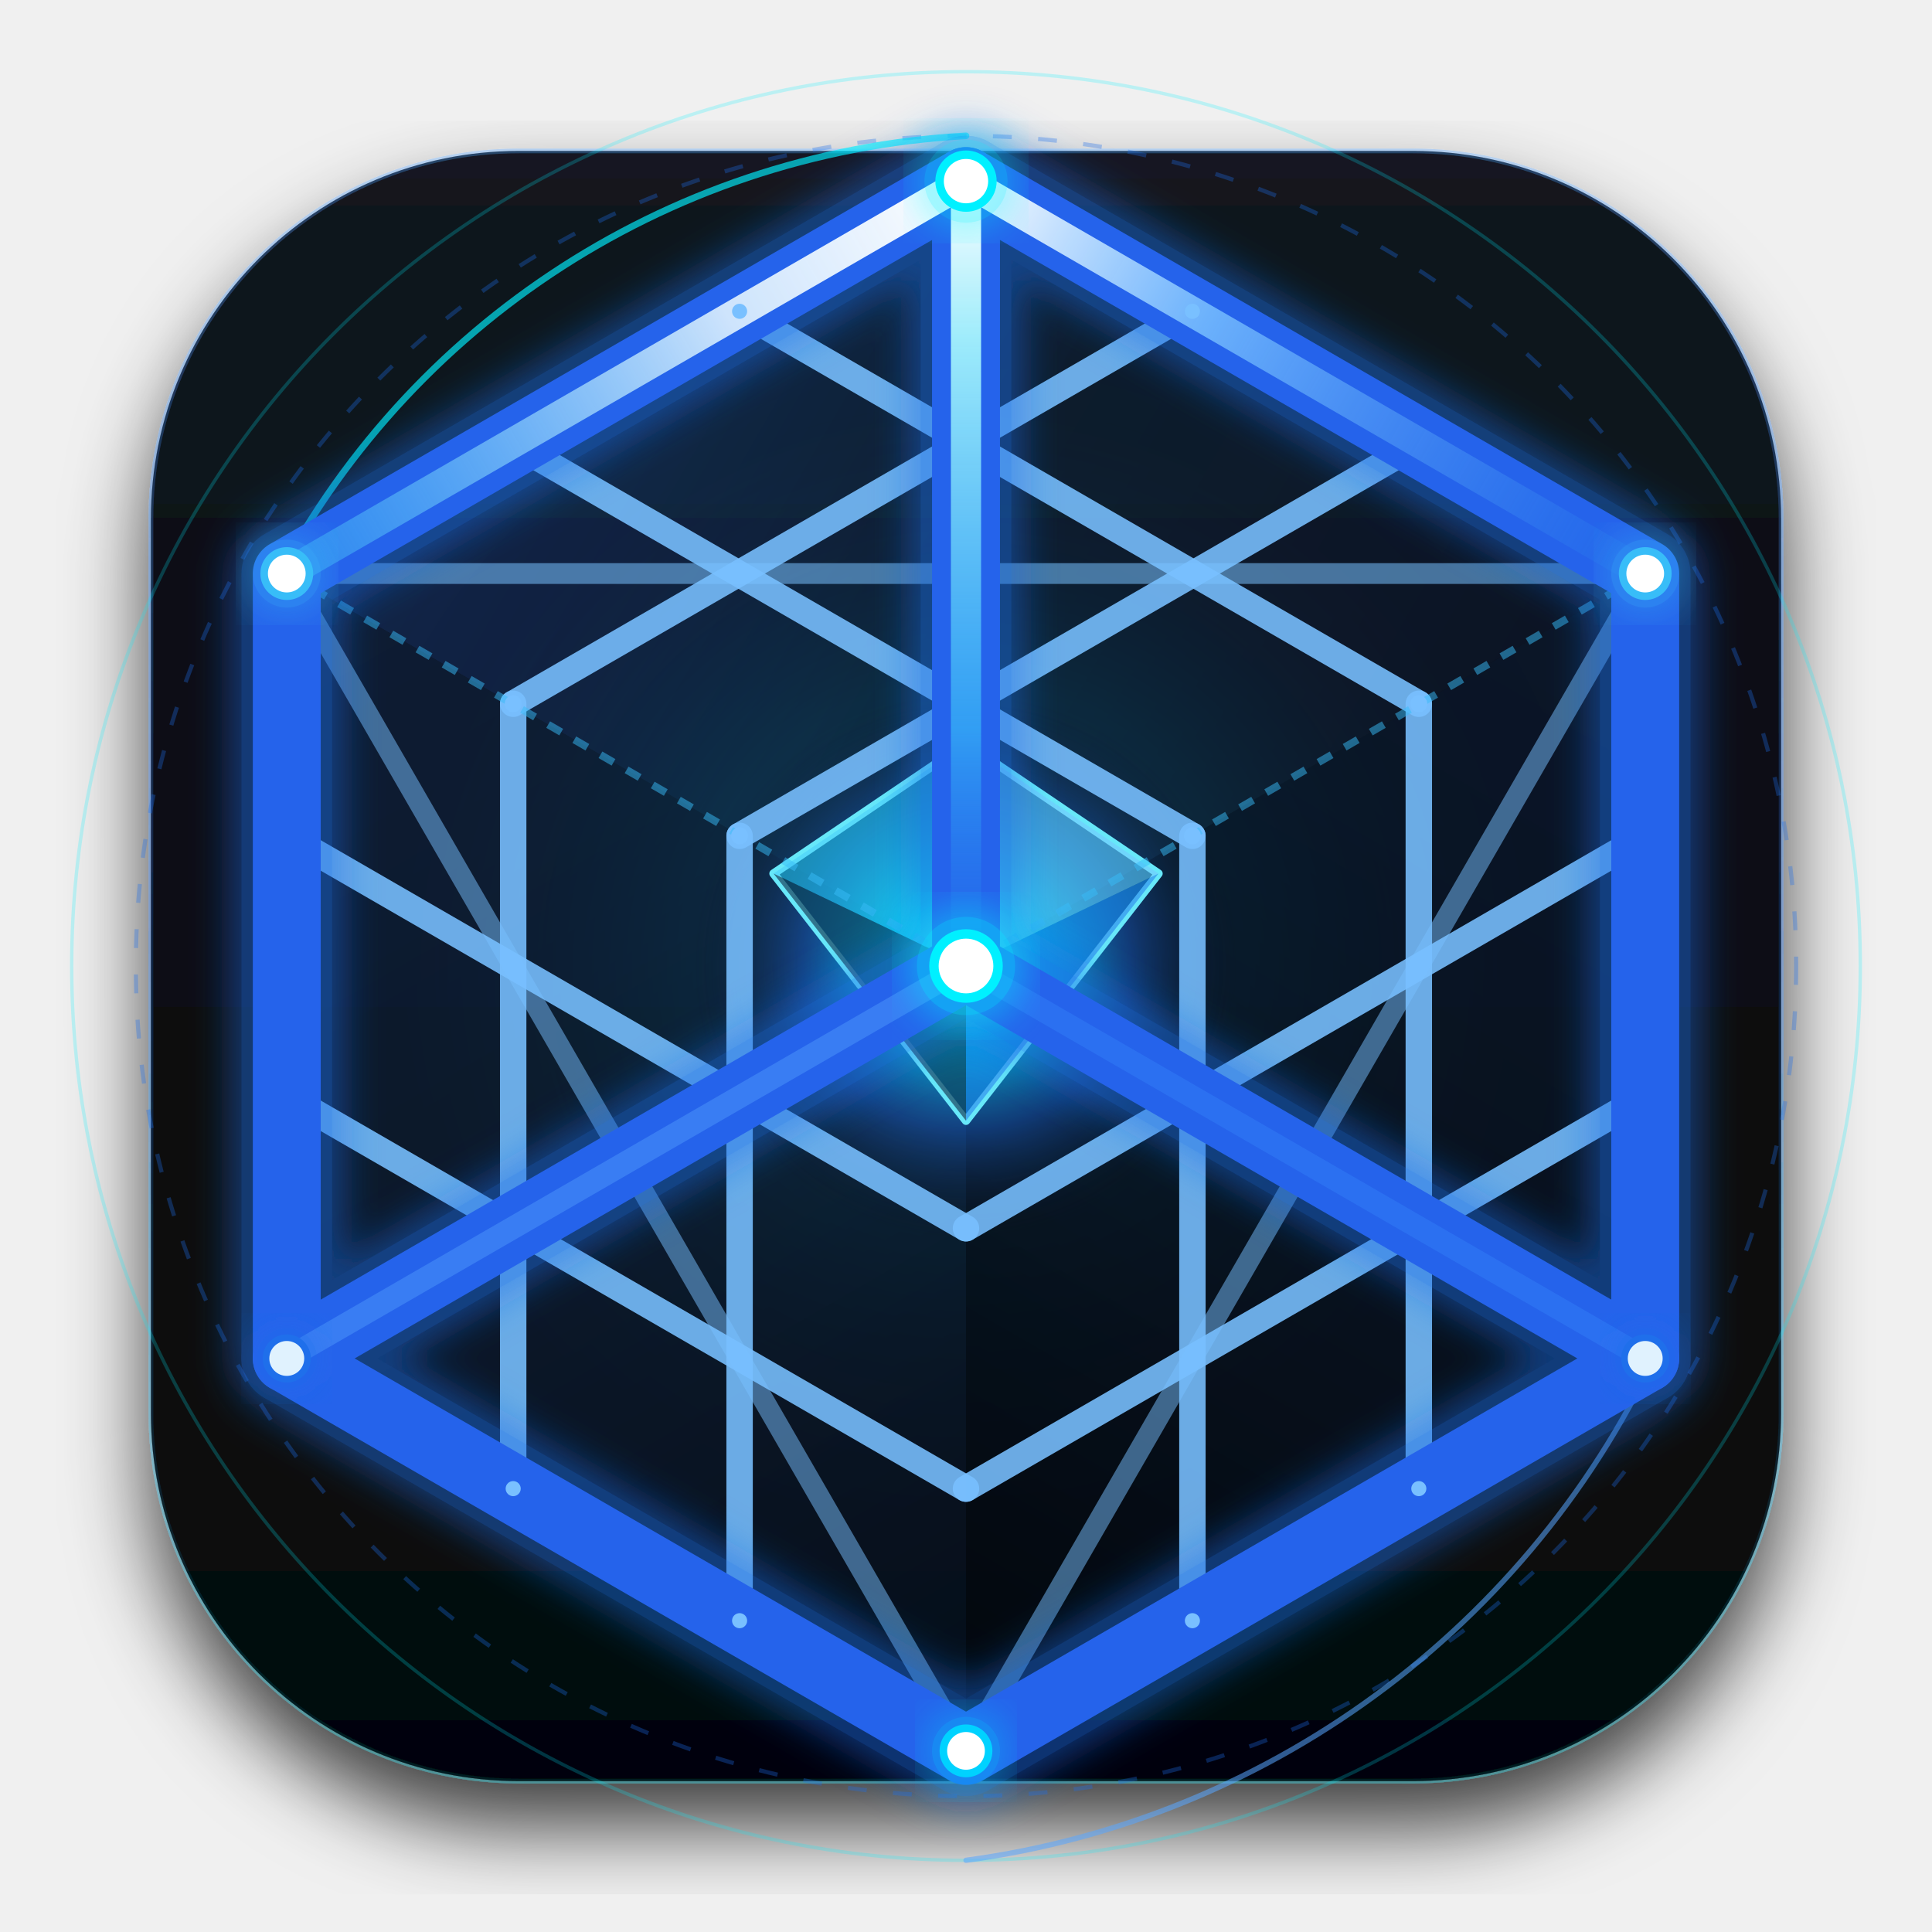
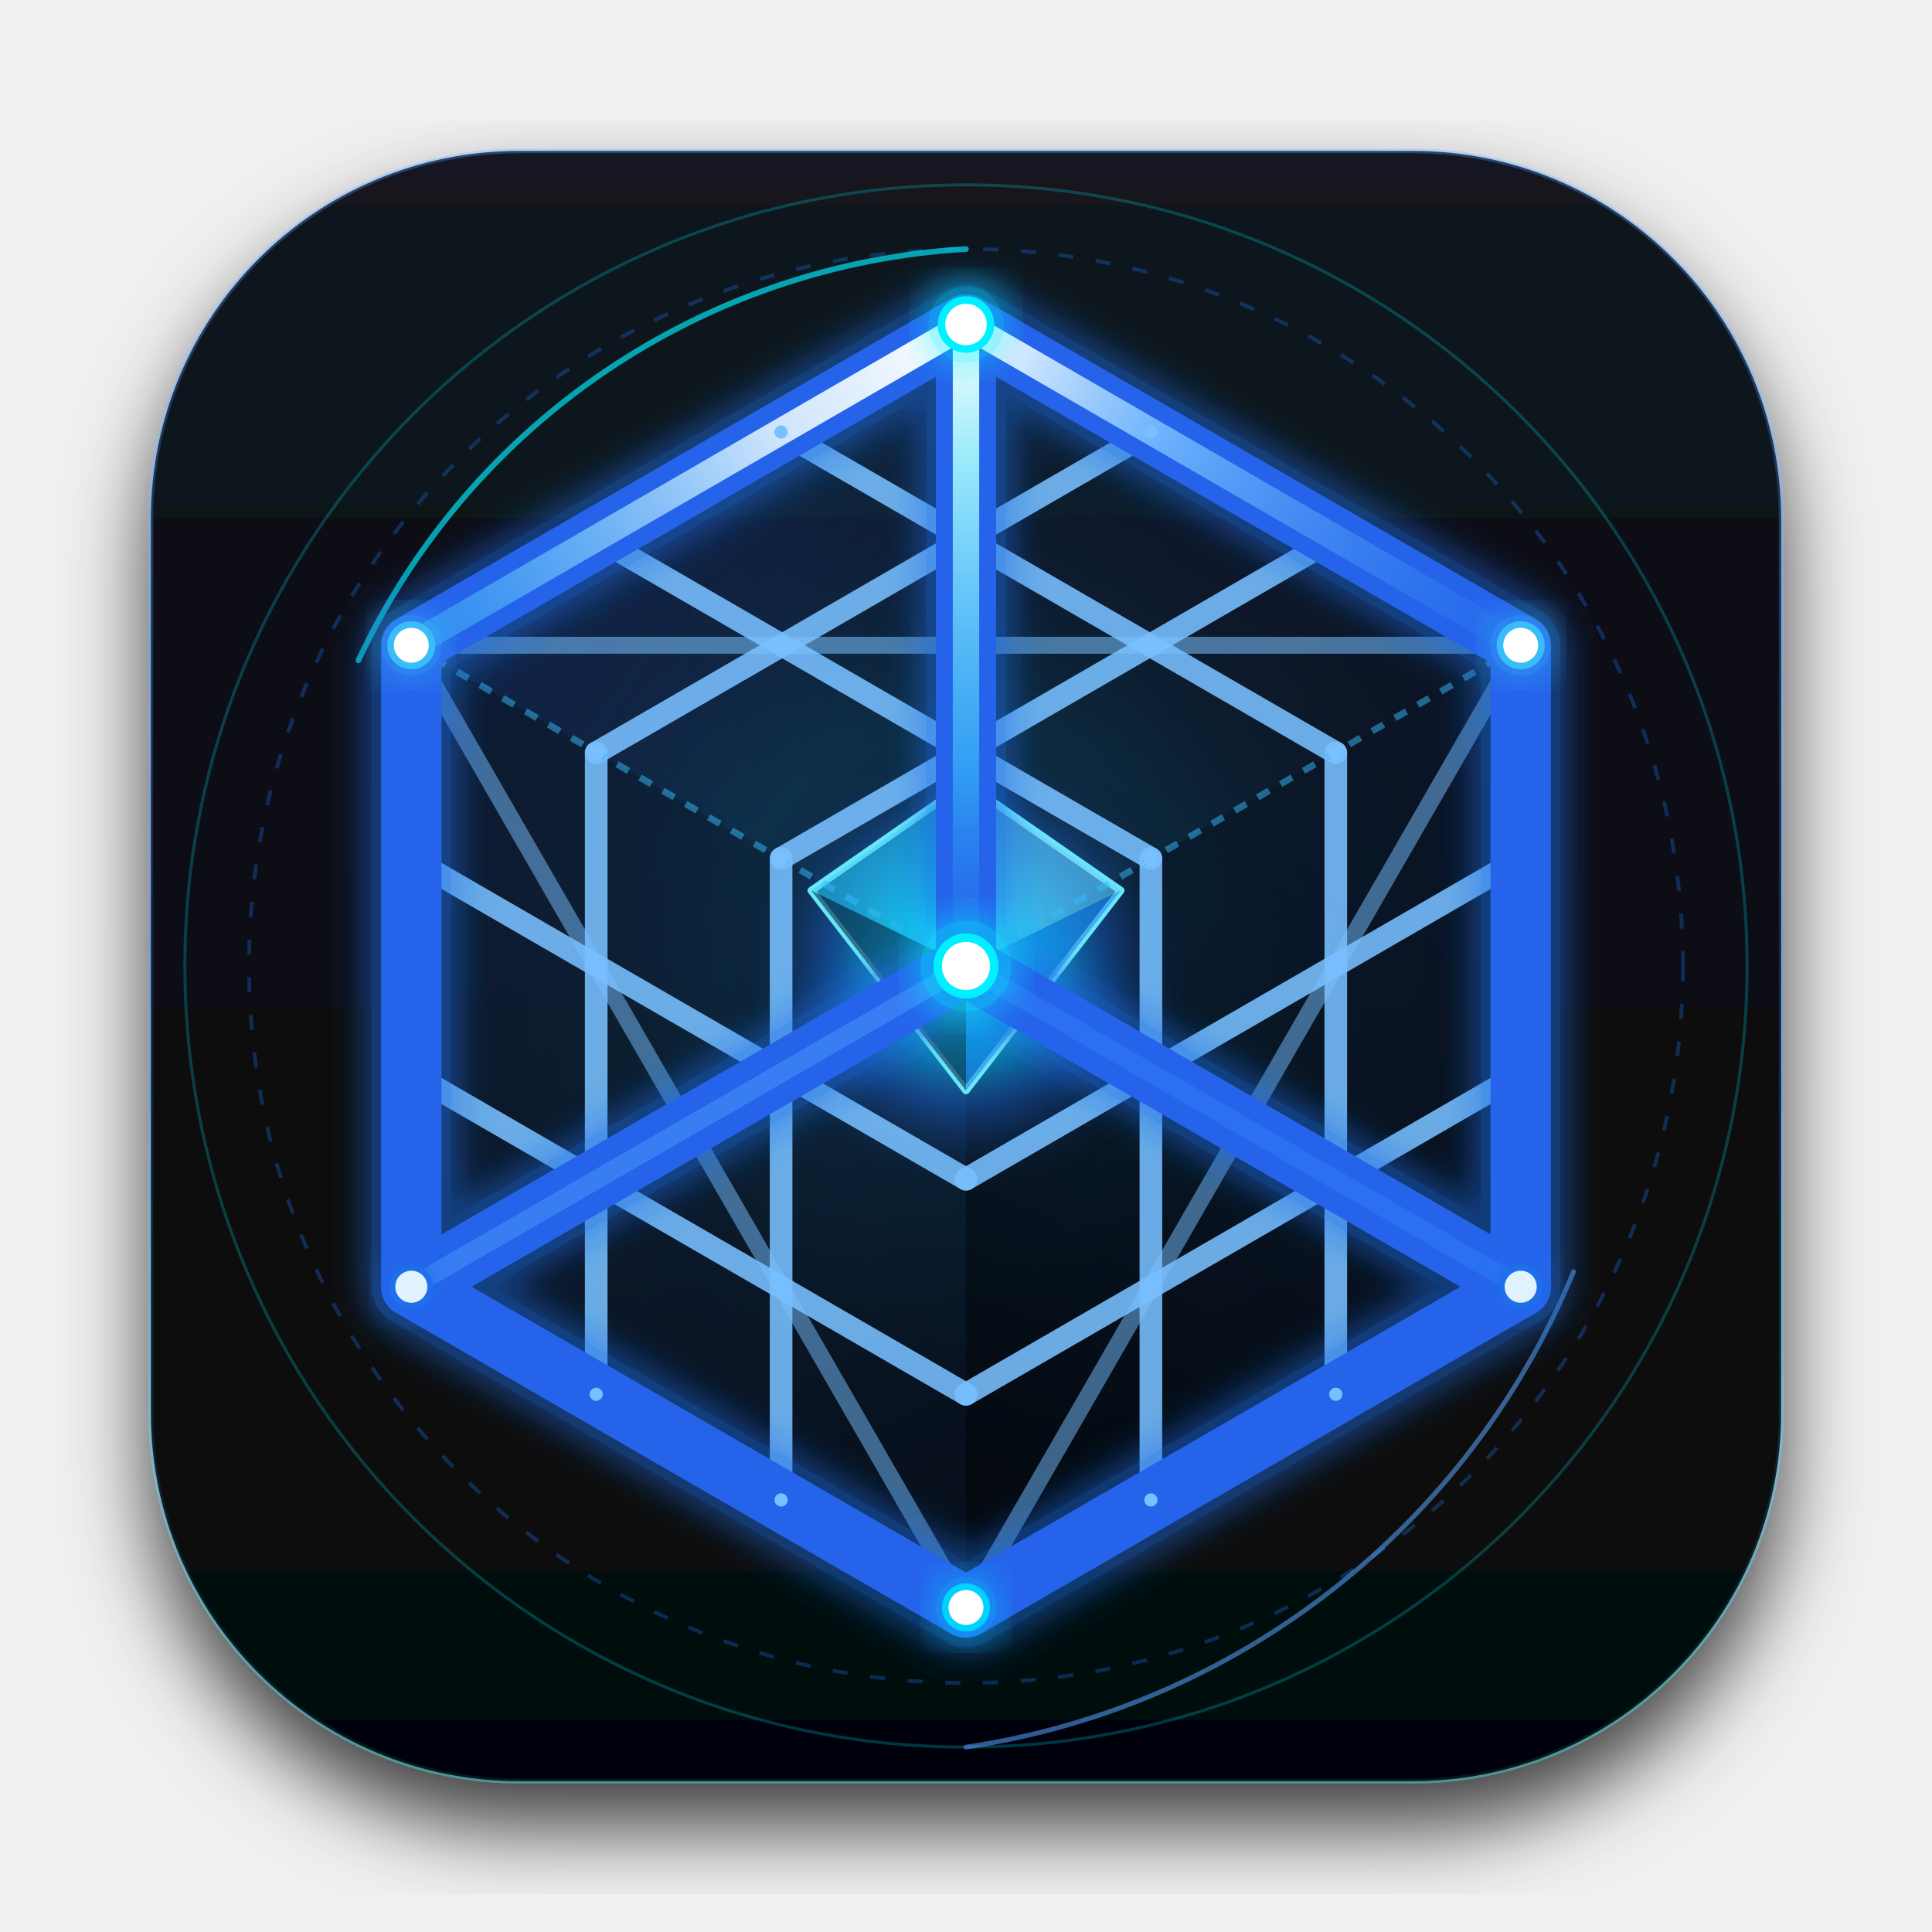
<svg xmlns="http://www.w3.org/2000/svg" width="1024" height="1024" viewBox="0 0 1024 1024" fill="none">
  <defs>
    <linearGradient id="bgGrad" x1="512" y1="80" x2="512" y2="944" gradientUnits="userSpaceOnUse">
      <stop offset="0%" stop-color="#121620" />
      <stop offset="40%" stop-color="#0c0e14" />
      <stop offset="100%" stop-color="#050608" />
    </linearGradient>
    <linearGradient id="rimGrad" x1="512" y1="80" x2="512" y2="944" gradientUnits="userSpaceOnUse">
      <stop offset="0%" stop-color="#58a6ff" stop-opacity="0.32" />
      <stop offset="50%" stop-color="#1f6feb" stop-opacity="0.22" />
      <stop offset="100%" stop-color="#00f0ff" stop-opacity="0.1" />
    </linearGradient>
    <filter id="squircleShadow" x="30" y="40" width="964" height="964" filterUnits="userSpaceOnUse">
      <feDropShadow dx="0" dy="24" stdDeviation="22" flood-color="#000000" flood-opacity="0.75" />
    </filter>
    <filter id="neonGlow" x="-25%" y="-25%" width="150%" height="150%">
-       <feGaussianBlur stdDeviation="12" result="blur" />
+       <feGaussianBlur stdDeviation="10" result="blur" />
      <feMerge>
        <feMergeNode in="blur" />
        <feMergeNode in="blur" />
        <feMergeNode in="SourceGraphic" />
      </feMerge>
    </filter>
-     <radialGradient id="ambientGlow" cx="512" cy="512" r="430" gradientUnits="userSpaceOnUse">
+     <radialGradient id="ambientGlow" cx="512" cy="512" r="380" gradientUnits="userSpaceOnUse">
      <stop offset="0%" stop-color="#1f6feb" stop-opacity="0.36" />
      <stop offset="35%" stop-color="#00d2ff" stop-opacity="0.18" />
      <stop offset="70%" stop-color="#090d16" stop-opacity="0.05" />
      <stop offset="100%" stop-color="#000000" stop-opacity="0" />
    </radialGradient>
-     <linearGradient id="centerRidgeSpec" x1="512" y1="96" x2="512" y2="512" gradientUnits="userSpaceOnUse">
+     <linearGradient id="centerRidgeSpec" x1="512" y1="172" x2="512" y2="512" gradientUnits="userSpaceOnUse">
      <stop offset="0%" stop-color="#ffffff" stop-opacity="1" />
      <stop offset="20%" stop-color="#a5f3fc" stop-opacity="0.95" />
      <stop offset="70%" stop-color="#38bdf8" stop-opacity="0.65" />
      <stop offset="100%" stop-color="#1f6feb" stop-opacity="0.15" />
    </linearGradient>
-     <linearGradient id="topLeftSpec" x1="152" y1="304" x2="512" y2="96" gradientUnits="userSpaceOnUse">
+     <linearGradient id="topLeftSpec" x1="218" y1="342" x2="512" y2="172" gradientUnits="userSpaceOnUse">
      <stop offset="0%" stop-color="#38bdf8" stop-opacity="0.4" />
      <stop offset="65%" stop-color="#e0f2fe" stop-opacity="0.9" />
      <stop offset="100%" stop-color="#ffffff" stop-opacity="1" />
    </linearGradient>
-     <linearGradient id="topRightSpec" x1="512" y1="96" x2="872" y2="304" gradientUnits="userSpaceOnUse">
+     <linearGradient id="topRightSpec" x1="512" y1="172" x2="806" y2="342" gradientUnits="userSpaceOnUse">
      <stop offset="0%" stop-color="#ffffff" stop-opacity="1" />
      <stop offset="35%" stop-color="#79c0ff" stop-opacity="0.85" />
      <stop offset="100%" stop-color="#1f6feb" stop-opacity="0.3" />
    </linearGradient>
-     <linearGradient id="topFaceGrad" x1="152" y1="96" x2="872" y2="512" gradientUnits="userSpaceOnUse">
+     <linearGradient id="topFaceGrad" x1="218" y1="172" x2="806" y2="512" gradientUnits="userSpaceOnUse">
      <stop offset="0%" stop-color="#1f6feb" stop-opacity="0.25" />
      <stop offset="50%" stop-color="#0e2340" stop-opacity="0.45" />
      <stop offset="100%" stop-color="#091424" stop-opacity="0.7" />
    </linearGradient>
-     <linearGradient id="leftFaceGrad" x1="152" y1="304" x2="512" y2="928" gradientUnits="userSpaceOnUse">
+     <linearGradient id="leftFaceGrad" x1="218" y1="342" x2="512" y2="852" gradientUnits="userSpaceOnUse">
      <stop offset="0%" stop-color="#0f294a" stop-opacity="0.55" />
      <stop offset="60%" stop-color="#0a192f" stop-opacity="0.75" />
      <stop offset="100%" stop-color="#050d18" stop-opacity="0.9" />
    </linearGradient>
-     <linearGradient id="rightFaceGrad" x1="872" y1="304" x2="512" y2="928" gradientUnits="userSpaceOnUse">
+     <linearGradient id="rightFaceGrad" x1="806" y1="342" x2="512" y2="852" gradientUnits="userSpaceOnUse">
      <stop offset="0%" stop-color="#0a1a30" stop-opacity="0.7" />
      <stop offset="60%" stop-color="#06101e" stop-opacity="0.85" />
      <stop offset="100%" stop-color="#02060b" stop-opacity="0.95" />
    </linearGradient>
-     <radialGradient id="octaCoreGlow" cx="512" cy="512" r="145" gradientUnits="userSpaceOnUse">
+     <radialGradient id="octaCoreGlow" cx="512" cy="512" r="125" gradientUnits="userSpaceOnUse">
      <stop offset="0%" stop-color="#ffffff" stop-opacity="0.95" />
      <stop offset="25%" stop-color="#00f0ff" stop-opacity="0.8" />
      <stop offset="60%" stop-color="#1f6feb" stop-opacity="0.4" />
      <stop offset="100%" stop-color="#0d1117" stop-opacity="0" />
    </radialGradient>
  </defs>
  <rect x="80" y="80" width="864" height="864" rx="195" fill="url(#bgGrad)" filter="url(#squircleShadow)" stroke="url(#rimGrad)" stroke-width="2.5" />
-   <circle cx="512" cy="512" r="440" stroke="#1f6feb" stroke-width="2.2" stroke-dasharray="10 14" stroke-opacity="0.32" />
-   <circle cx="512" cy="512" r="474" stroke="#00f0ff" stroke-width="1.8" stroke-opacity="0.22" />
-   <path d="M 140 320 A 440 440 0 0 1 512 72" fill="none" stroke="#00f0ff" stroke-width="3.5" stroke-linecap="round" stroke-opacity="0.65" />
-   <path d="M 884 704 A 474 474 0 0 1 512 986" fill="none" stroke="#58a6ff" stroke-width="2.8" stroke-linecap="round" stroke-opacity="0.55" />
-   <circle cx="512" cy="512" r="420" fill="url(#ambientGlow)" />
-   <polygon points="512,96 872,304 512,512 152,304" fill="url(#topFaceGrad)" />
-   <polygon points="152,304 512,512 512,928 152,720" fill="url(#leftFaceGrad)" />
-   <polygon points="512,512 872,304 872,720 512,928" fill="url(#rightFaceGrad)" />
-   <circle cx="512" cy="512" r="145" fill="url(#octaCoreGlow)" />
-   <polygon points="512,394 614,463 512,594 410,463" fill="#00f0ff" fill-opacity="0.32" stroke="#67e8f9" stroke-width="4.5" stroke-linejoin="round" />
-   <polygon points="512,394 614,463 512,512" fill="#79c0ff" fill-opacity="0.45" />
-   <polygon points="410,463 512,394 512,512" fill="#38bdf8" fill-opacity="0.35" />
-   <polygon points="512,594 614,463 512,512" fill="#1f6feb" fill-opacity="0.5" />
-   <polygon points="512,594 410,463 512,512" fill="#0f2744" fill-opacity="0.6" />
-   <g stroke="#79c0ff" stroke-width="14" stroke-linecap="round" stroke-linejoin="round" stroke-opacity="0.88">
-     <line x1="272" y1="373" x2="632" y2="165" />
-     <line x1="392" y1="443" x2="752" y2="235" />
-     <line x1="272" y1="235" x2="632" y2="443" />
-     <line x1="392" y1="165" x2="752" y2="373" />
-     <line x1="152" y1="304" x2="872" y2="304" stroke-width="11" stroke-opacity="0.55" />
-     <line x1="272" y1="373" x2="272" y2="789" />
-     <line x1="392" y1="443" x2="392" y2="859" />
-     <line x1="152" y1="443" x2="512" y2="651" />
-     <line x1="152" y1="581" x2="512" y2="789" />
-     <line x1="152" y1="304" x2="512" y2="928" stroke-width="11" stroke-opacity="0.5" />
-     <line x1="632" y1="443" x2="632" y2="859" />
-     <line x1="752" y1="373" x2="752" y2="789" />
-     <line x1="512" y1="651" x2="872" y2="443" />
-     <line x1="512" y1="789" x2="872" y2="581" />
-     <line x1="872" y1="304" x2="512" y2="928" stroke-width="11" stroke-opacity="0.5" />
+   <circle cx="512" cy="512" r="380" stroke="#1f6feb" stroke-width="2" stroke-dasharray="8 12" stroke-opacity="0.32" />
+   <circle cx="512" cy="512" r="414" stroke="#00f0ff" stroke-width="1.6" stroke-opacity="0.22" />
+   <path d="M 190 350 A 380 380 0 0 1 512 132" fill="none" stroke="#00f0ff" stroke-width="3" stroke-linecap="round" stroke-opacity="0.65" />
+   <path d="M 834 674 A 414 414 0 0 1 512 926" fill="none" stroke="#58a6ff" stroke-width="2.5" stroke-linecap="round" stroke-opacity="0.55" />
+   <circle cx="512" cy="512" r="360" fill="url(#ambientGlow)" />
+   <polygon points="512,172 806,342 512,512 218,342" fill="url(#topFaceGrad)" />
+   <polygon points="218,342 512,512 512,852 218,682" fill="url(#leftFaceGrad)" />
+   <polygon points="512,512 806,342 806,682 512,852" fill="url(#rightFaceGrad)" />
+   <circle cx="512" cy="512" r="120" fill="url(#octaCoreGlow)" />
+   <polygon points="512,415 594,472 512,578 430,472" fill="#00f0ff" fill-opacity="0.32" stroke="#67e8f9" stroke-width="4" stroke-linejoin="round" />
+   <polygon points="512,415 594,472 512,512" fill="#79c0ff" fill-opacity="0.45" />
+   <polygon points="430,472 512,415 512,512" fill="#38bdf8" fill-opacity="0.35" />
+   <polygon points="512,578 594,472 512,512" fill="#1f6feb" fill-opacity="0.5" />
+   <polygon points="512,578 430,472 512,512" fill="#0f2744" fill-opacity="0.6" />
+   <g stroke="#79c0ff" stroke-width="12" stroke-linecap="round" stroke-linejoin="round" stroke-opacity="0.88">
+     <line x1="316" y1="399" x2="610" y2="229" />
+     <line x1="414" y1="455" x2="708" y2="285" />
+     <line x1="316" y1="285" x2="610" y2="455" />
+     <line x1="414" y1="229" x2="708" y2="399" />
+     <line x1="218" y1="342" x2="806" y2="342" stroke-width="9" stroke-opacity="0.55" />
+     <line x1="316" y1="399" x2="316" y2="739" />
+     <line x1="414" y1="455" x2="414" y2="795" />
+     <line x1="218" y1="455" x2="512" y2="625" />
+     <line x1="218" y1="569" x2="512" y2="739" />
+     <line x1="218" y1="342" x2="512" y2="852" stroke-width="9" stroke-opacity="0.5" />
+     <line x1="610" y1="455" x2="610" y2="795" />
+     <line x1="708" y1="399" x2="708" y2="739" />
+     <line x1="512" y1="625" x2="806" y2="455" />
+     <line x1="512" y1="739" x2="806" y2="569" />
+     <line x1="806" y1="342" x2="512" y2="852" stroke-width="9" stroke-opacity="0.5" />
  </g>
-   <g stroke="#38bdf8" stroke-width="4" stroke-dasharray="8 8" stroke-opacity="0.5">
-     <line x1="152" y1="304" x2="872" y2="720" />
-     <line x1="872" y1="304" x2="152" y2="720" />
+   <g stroke="#38bdf8" stroke-width="3.5" stroke-dasharray="7 7" stroke-opacity="0.5">
+     <line x1="218" y1="342" x2="806" y2="682" />
+     <line x1="806" y1="342" x2="218" y2="682" />
  </g>
-   <g stroke="#1f6feb" stroke-width="48" stroke-linecap="round" stroke-linejoin="round" opacity="0.45" filter="url(#neonGlow)">
-     <path d="M 512 96 L 872 304 L 872 720 L 512 928 L 152 720 L 152 304 Z" fill="none" />
-     <path d="M 512 512 L 512 96 M 512 512 L 152 720 M 512 512 L 872 720" fill="none" />
+   <g stroke="#1f6feb" stroke-width="42" stroke-linecap="round" stroke-linejoin="round" opacity="0.45" filter="url(#neonGlow)">
+     <path d="M 512 172 L 806 342 L 806 682 L 512 852 L 218 682 L 218 342 Z" fill="none" />
+     <path d="M 512 512 L 512 172 M 512 512 L 218 682 M 512 512 L 806 682" fill="none" />
  </g>
-   <g stroke="#2563eb" stroke-width="36" stroke-linecap="round" stroke-linejoin="round">
-     <path d="M 512 96 L 872 304 L 872 720 L 512 928 L 152 720 L 152 304 Z" fill="none" />
-     <path d="M 512 512 L 512 96 M 512 512 L 152 720 M 512 512 L 872 720" fill="none" />
+   <g stroke="#2563eb" stroke-width="32" stroke-linecap="round" stroke-linejoin="round">
+     <path d="M 512 172 L 806 342 L 806 682 L 512 852 L 218 682 L 218 342 Z" fill="none" />
+     <path d="M 512 512 L 512 172 M 512 512 L 218 682 M 512 512 L 806 682" fill="none" />
  </g>
-   <line x1="512" y1="96" x2="512" y2="512" stroke="url(#centerRidgeSpec)" stroke-width="16" stroke-linecap="round" />
-   <line x1="152" y1="304" x2="512" y2="96" stroke="url(#topLeftSpec)" stroke-width="16" stroke-linecap="round" />
-   <line x1="512" y1="96" x2="872" y2="304" stroke="url(#topRightSpec)" stroke-width="16" stroke-linecap="round" />
-   <line x1="152" y1="720" x2="512" y2="512" stroke="#58a6ff" stroke-width="12" stroke-linecap="round" stroke-opacity="0.4" />
-   <line x1="872" y1="720" x2="512" y2="512" stroke="#388bfd" stroke-width="12" stroke-linecap="round" stroke-opacity="0.35" />
-   <circle cx="512" cy="96" r="22" fill="#00f0ff" opacity="0.35" filter="url(#neonGlow)" />
-   <circle cx="512" cy="96" r="14" fill="#ffffff" stroke="#00f0ff" stroke-width="4.5" />
-   <circle cx="512" cy="512" r="26" fill="#00f0ff" opacity="0.45" filter="url(#neonGlow)" />
-   <circle cx="512" cy="512" r="17" fill="#ffffff" stroke="#00f0ff" stroke-width="5" />
-   <circle cx="152" cy="304" r="18" fill="#38bdf8" opacity="0.35" filter="url(#neonGlow)" />
-   <circle cx="152" cy="304" r="12" fill="#ffffff" stroke="#38bdf8" stroke-width="4" />
-   <circle cx="872" cy="304" r="18" fill="#38bdf8" opacity="0.35" filter="url(#neonGlow)" />
-   <circle cx="872" cy="304" r="12" fill="#ffffff" stroke="#38bdf8" stroke-width="4" />
-   <circle cx="152" cy="720" r="16" fill="#1f6feb" opacity="0.3" filter="url(#neonGlow)" />
-   <circle cx="152" cy="720" r="11" fill="#e0f2fe" stroke="#1f6feb" stroke-width="3.5" />
-   <circle cx="872" cy="720" r="16" fill="#1f6feb" opacity="0.3" filter="url(#neonGlow)" />
-   <circle cx="872" cy="720" r="11" fill="#e0f2fe" stroke="#1f6feb" stroke-width="3.5" />
-   <circle cx="512" cy="928" r="18" fill="#00d2ff" opacity="0.35" filter="url(#neonGlow)" />
-   <circle cx="512" cy="928" r="12" fill="#ffffff" stroke="#00d2ff" stroke-width="4" />
+   <line x1="512" y1="172" x2="512" y2="512" stroke="url(#centerRidgeSpec)" stroke-width="14" stroke-linecap="round" />
+   <line x1="218" y1="342" x2="512" y2="172" stroke="url(#topLeftSpec)" stroke-width="14" stroke-linecap="round" />
+   <line x1="512" y1="172" x2="806" y2="342" stroke="url(#topRightSpec)" stroke-width="14" stroke-linecap="round" />
+   <line x1="218" y1="682" x2="512" y2="512" stroke="#58a6ff" stroke-width="10" stroke-linecap="round" stroke-opacity="0.4" />
+   <line x1="806" y1="682" x2="512" y2="512" stroke="#388bfd" stroke-width="10" stroke-linecap="round" stroke-opacity="0.35" />
+   <circle cx="512" cy="172" r="20" fill="#00f0ff" opacity="0.35" filter="url(#neonGlow)" />
+   <circle cx="512" cy="172" r="13" fill="#ffffff" stroke="#00f0ff" stroke-width="4" />
+   <circle cx="512" cy="512" r="24" fill="#00f0ff" opacity="0.45" filter="url(#neonGlow)" />
+   <circle cx="512" cy="512" r="15" fill="#ffffff" stroke="#00f0ff" stroke-width="4.5" />
+   <circle cx="218" cy="342" r="16" fill="#38bdf8" opacity="0.35" filter="url(#neonGlow)" />
+   <circle cx="218" cy="342" r="11" fill="#ffffff" stroke="#38bdf8" stroke-width="3.5" />
+   <circle cx="806" cy="342" r="16" fill="#38bdf8" opacity="0.35" filter="url(#neonGlow)" />
+   <circle cx="806" cy="342" r="11" fill="#ffffff" stroke="#38bdf8" stroke-width="3.5" />
+   <circle cx="218" cy="682" r="15" fill="#1f6feb" opacity="0.3" filter="url(#neonGlow)" />
+   <circle cx="218" cy="682" r="10" fill="#e0f2fe" stroke="#1f6feb" stroke-width="3" />
+   <circle cx="806" cy="682" r="15" fill="#1f6feb" opacity="0.3" filter="url(#neonGlow)" />
+   <circle cx="806" cy="682" r="10" fill="#e0f2fe" stroke="#1f6feb" stroke-width="3" />
+   <circle cx="512" cy="852" r="16" fill="#00d2ff" opacity="0.35" filter="url(#neonGlow)" />
+   <circle cx="512" cy="852" r="11" fill="#ffffff" stroke="#00d2ff" stroke-width="3.5" />
  <g fill="#79c0ff">
-     <circle cx="392" cy="443" r="4.5" />
-     <circle cx="632" cy="443" r="4.5" />
-     <circle cx="272" cy="373" r="4.5" />
-     <circle cx="752" cy="373" r="4.5" />
-     <circle cx="392" cy="165" r="4" />
-     <circle cx="632" cy="165" r="4" />
-     <circle cx="272" cy="789" r="4" />
-     <circle cx="392" cy="859" r="4" />
-     <circle cx="632" cy="859" r="4" />
-     <circle cx="752" cy="789" r="4" />
+     <circle cx="414" cy="455" r="4" />
+     <circle cx="610" cy="455" r="4" />
+     <circle cx="316" cy="399" r="4" />
+     <circle cx="708" cy="399" r="4" />
+     <circle cx="414" cy="229" r="3.5" />
+     <circle cx="610" cy="229" r="3.5" />
+     <circle cx="316" cy="739" r="3.5" />
+     <circle cx="414" cy="795" r="3.5" />
+     <circle cx="610" cy="795" r="3.5" />
+     <circle cx="708" cy="739" r="3.5" />
  </g>
</svg>
